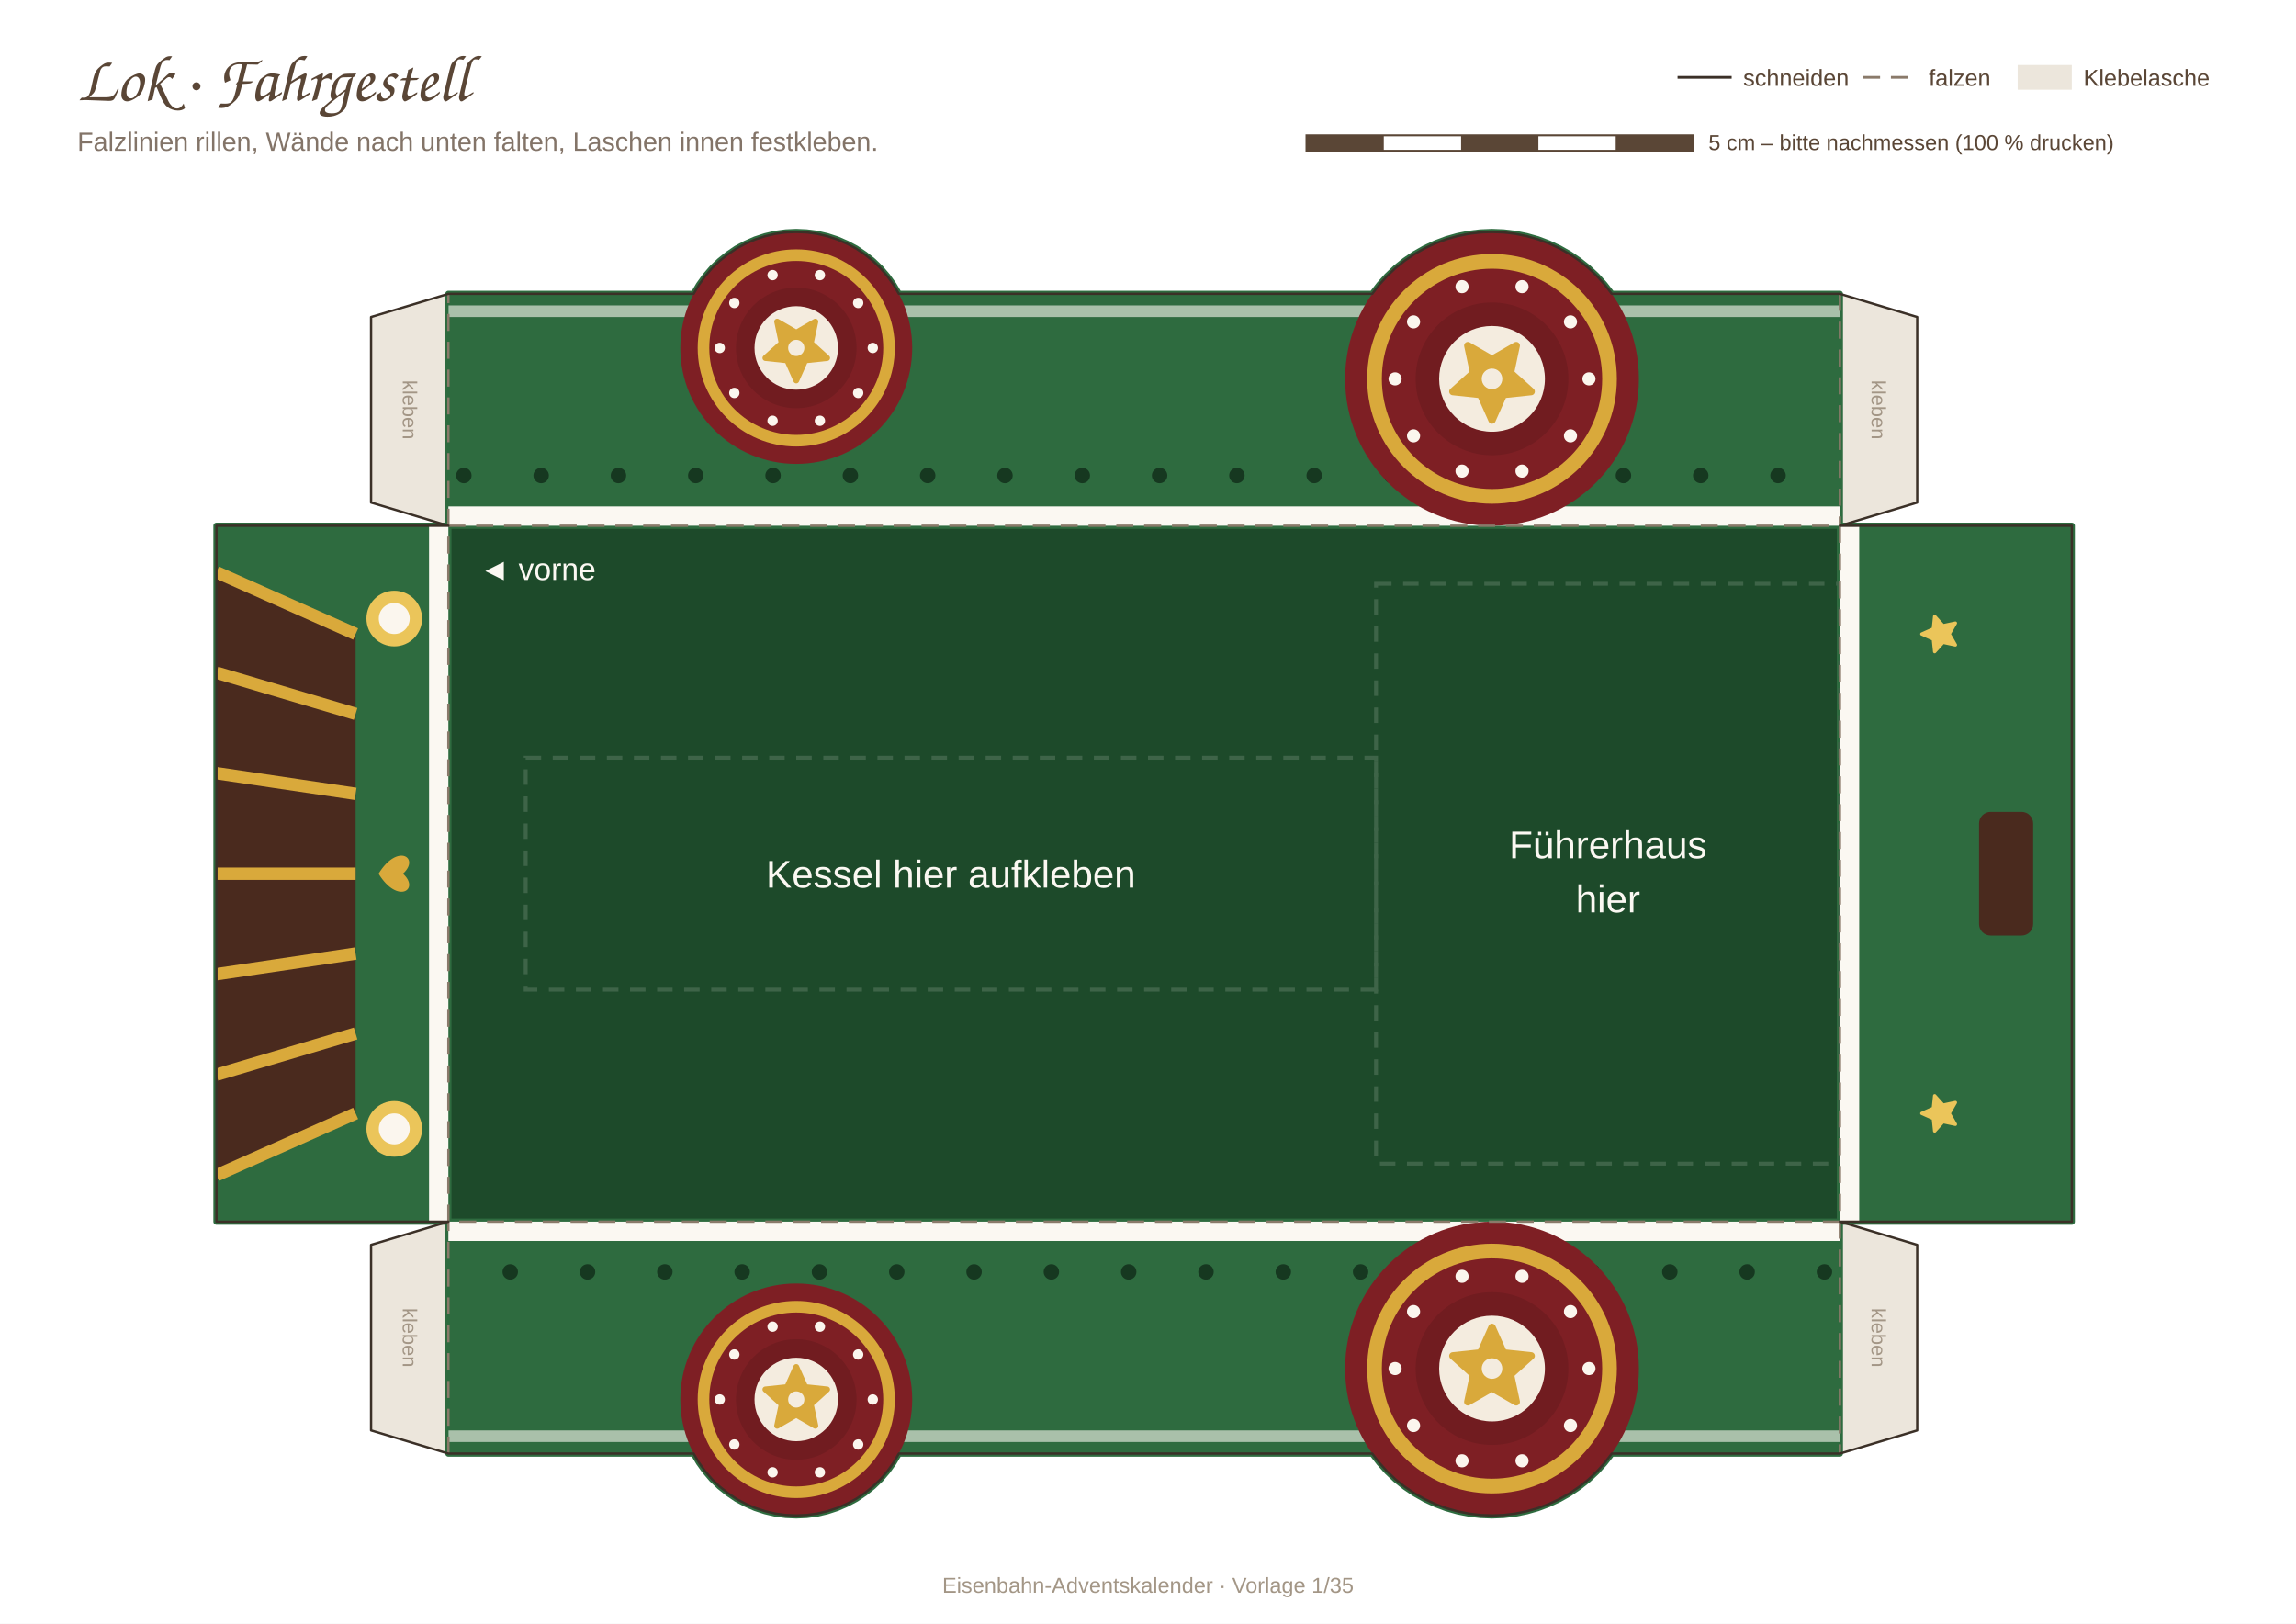
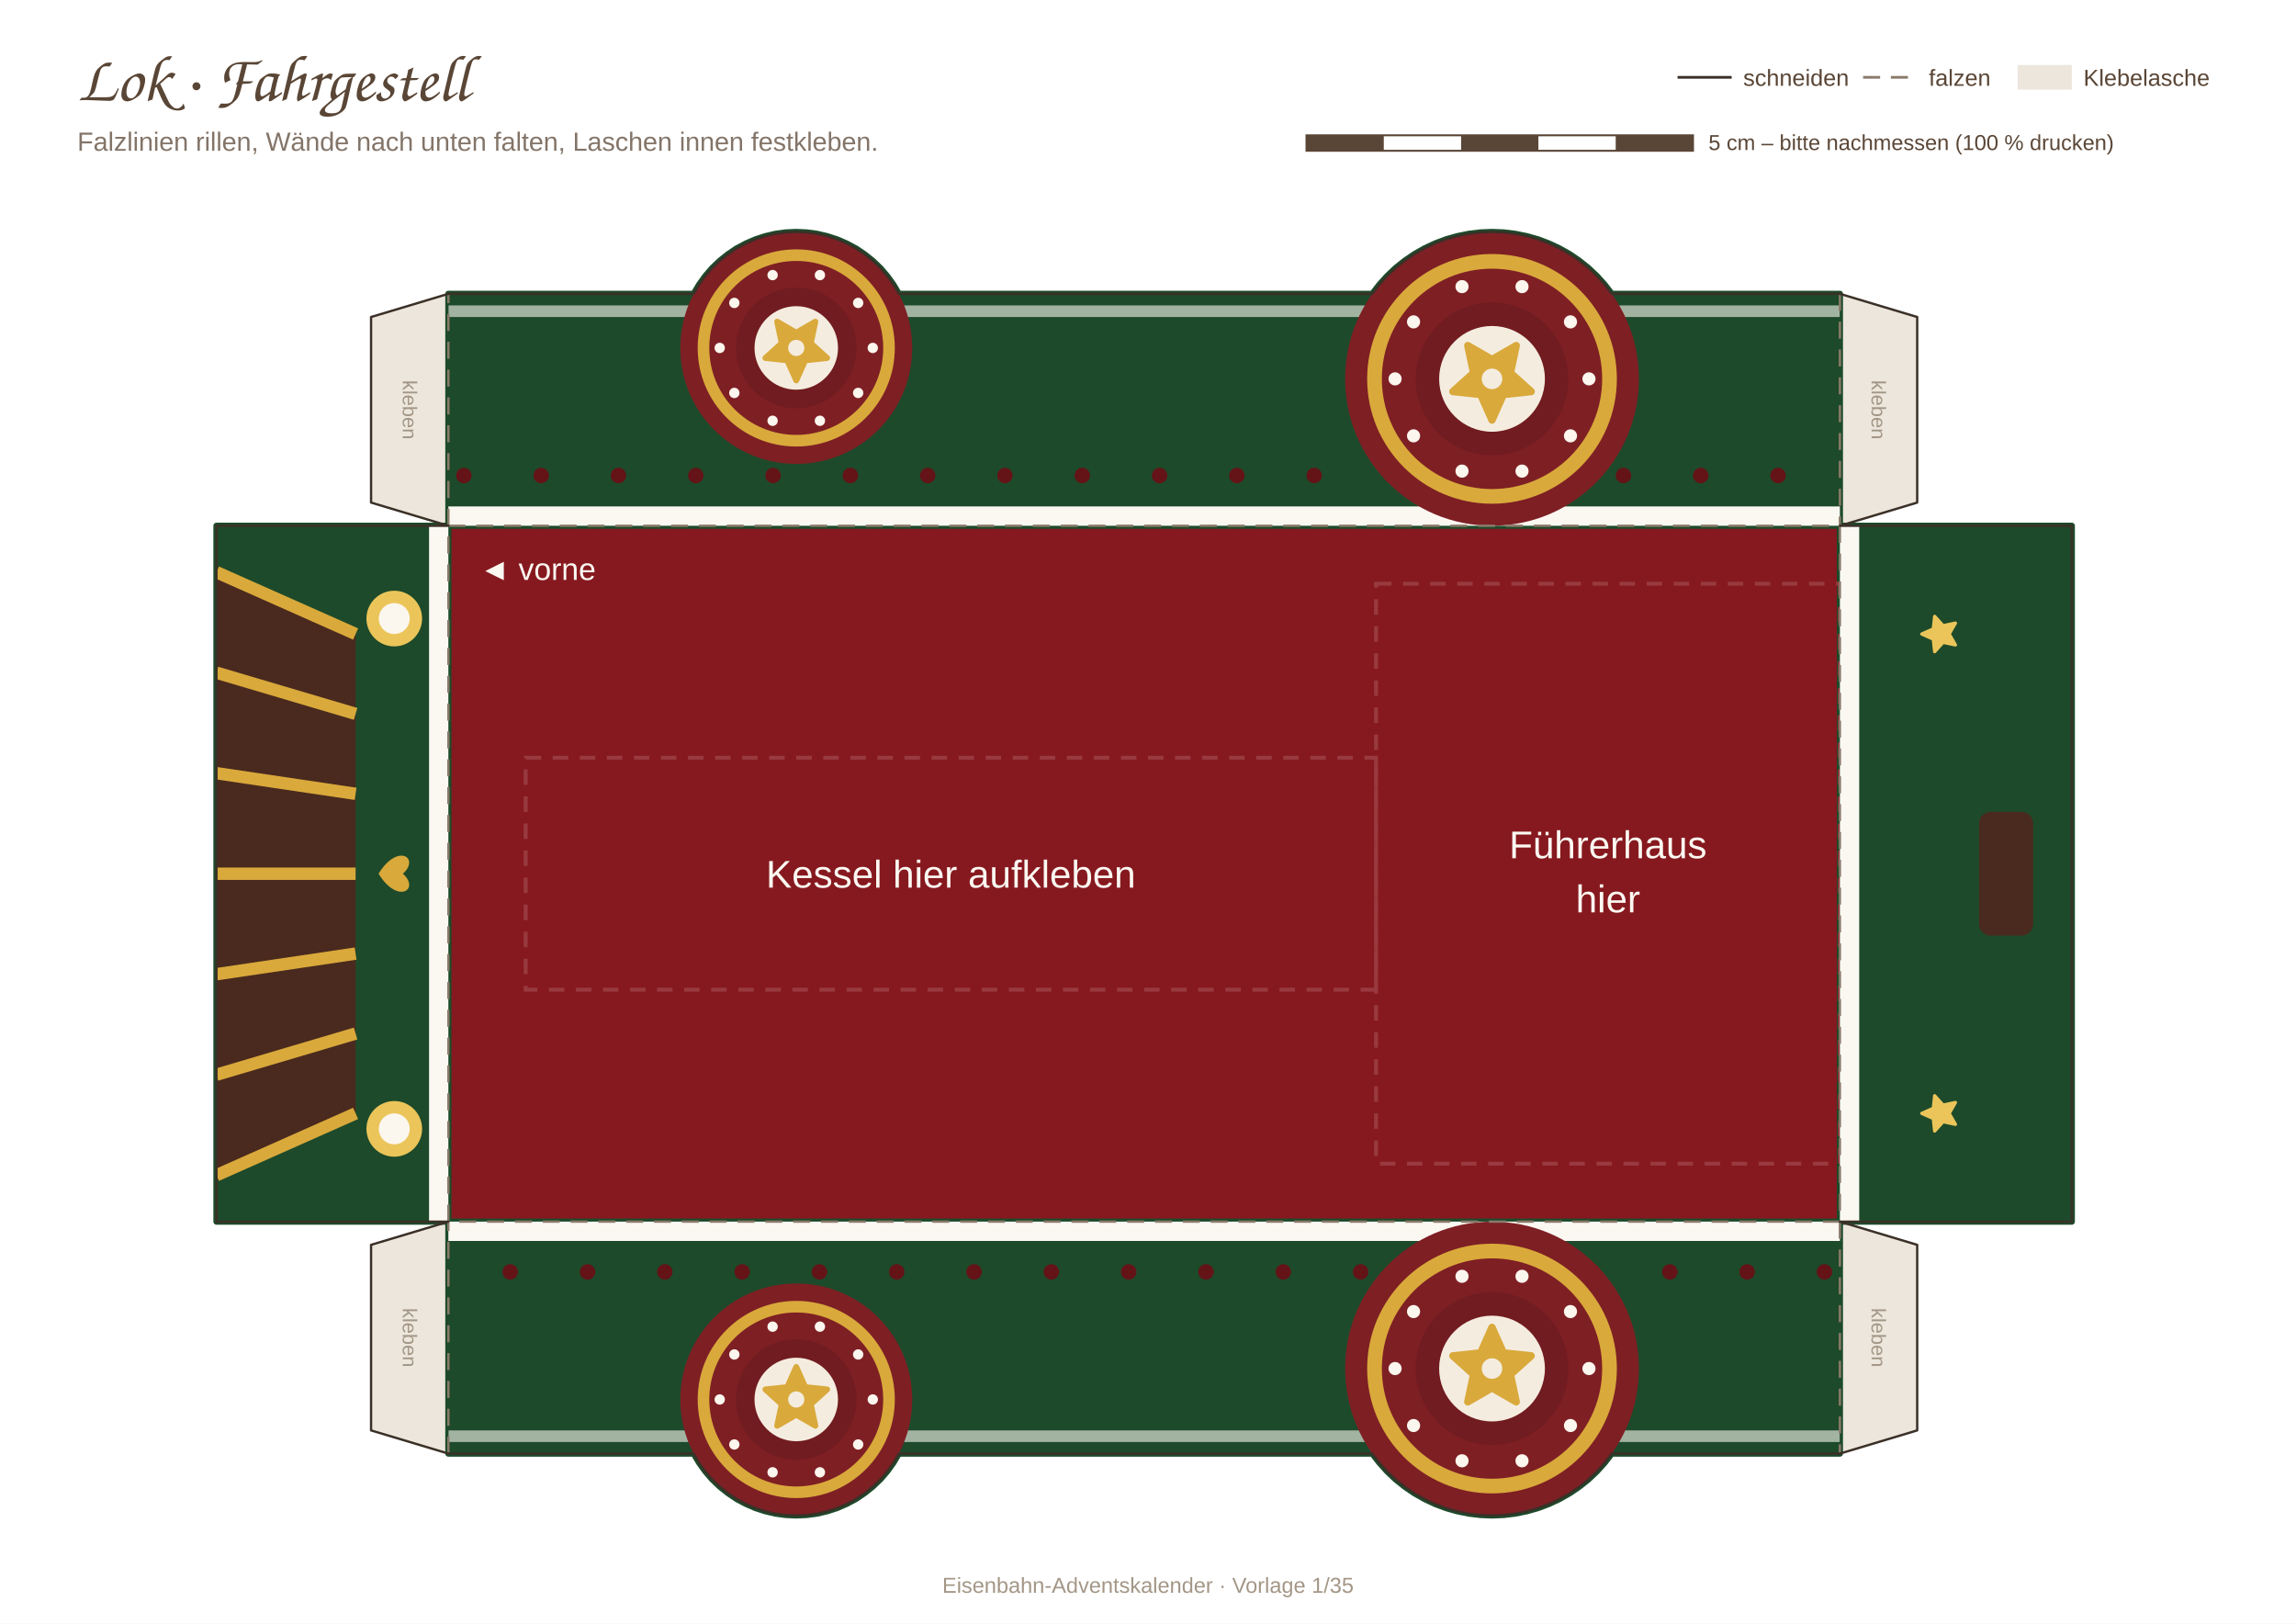
<svg xmlns="http://www.w3.org/2000/svg" width="297mm" height="210mm" viewBox="0 0 297 210">
  <g id="druck">
    <rect width="297" height="210" fill="#FFFFFF" />
    <polygon points="58,68 58,38 48,41 48,65" fill="#ECE6DC" />
    <text x="53" y="53.9" font-family="'Nunito', 'Liberation Sans', Arial, sans-serif" font-size="2.6" fill="#A39686" text-anchor="middle" transform="rotate(90 53 53)">kleben</text>
    <polygon points="238,38 238,68 248,65 248,41" fill="#ECE6DC" />
    <text x="243" y="53.9" font-family="'Nunito', 'Liberation Sans', Arial, sans-serif" font-size="2.6" fill="#A39686" text-anchor="middle" transform="rotate(90 243 53)">kleben</text>
    <polygon points="58,188 58,158 48,161 48,185" fill="#ECE6DC" />
    <text x="53" y="173.9" font-family="'Nunito', 'Liberation Sans', Arial, sans-serif" font-size="2.6" fill="#A39686" text-anchor="middle" transform="rotate(90 53 173)">kleben</text>
    <polygon points="238,158 238,188 248,185 248,161" fill="#ECE6DC" />
    <text x="243" y="173.9" font-family="'Nunito', 'Liberation Sans', Arial, sans-serif" font-size="2.6" fill="#A39686" text-anchor="middle" transform="rotate(90 243 173)">kleben</text>
-     <polygon points="58,68 238,68 238,158 58,158" fill="#1D4A2A" stroke="#1D4A2A" stroke-width="0.8" stroke-linejoin="round" />
-     <polygon points="238,68 58,68 58,38 89.73,38 90.42,36.83 91.21,35.73 92.09,34.7 93.07,33.76 94.13,32.91 95.25,32.15 96.45,31.51 97.69,30.97 98.98,30.55 100.3,30.24 101.65,30.06 103,30 104.35,30.06 105.7,30.24 107.02,30.55 108.31,30.97 109.55,31.51 110.75,32.15 111.87,32.91 112.93,33.76 113.91,34.7 114.79,35.73 115.58,36.83 116.27,38 177.51,38 178.43,36.81 179.44,35.69 180.54,34.65 181.72,33.71 182.97,32.86 184.28,32.12 185.65,31.48 187.06,30.95 188.51,30.54 189.99,30.24 191.49,30.06 193,30 194.51,30.06 196.01,30.24 197.49,30.54 198.94,30.95 200.35,31.48 201.72,32.12 203.03,32.86 204.28,33.71 205.46,34.65 206.56,35.69 207.57,36.81 208.49,38 238,38" fill="#2E6B3F" stroke="#2E6B3F" stroke-width="0.8" stroke-linejoin="round" />
-     <polygon points="58,158 238,158 238,188 208.49,188 207.57,189.19 206.56,190.31 205.46,191.35 204.28,192.29 203.03,193.14 201.72,193.88 200.35,194.52 198.94,195.05 197.49,195.46 196.01,195.76 194.51,195.94 193,196 191.49,195.94 189.99,195.76 188.51,195.46 187.06,195.05 185.65,194.52 184.28,193.88 182.97,193.14 181.72,192.29 180.54,191.35 179.44,190.31 178.43,189.19 177.51,188 116.27,188 115.58,189.17 114.79,190.27 113.91,191.3 112.93,192.24 111.87,193.09 110.75,193.85 109.55,194.49 108.31,195.03 107.02,195.45 105.7,195.76 104.35,195.94 103,196 101.65,195.94 100.3,195.76 98.98,195.45 97.69,195.03 96.45,194.49 95.25,193.85 94.13,193.09 93.07,192.24 92.09,191.3 91.21,190.27 90.42,189.17 89.73,188 58,188" fill="#2E6B3F" stroke="#2E6B3F" stroke-width="0.8" stroke-linejoin="round" />
-     <polygon points="28,68 58,68 58,158 28,158" fill="#2E6B3F" stroke="#2E6B3F" stroke-width="0.8" stroke-linejoin="round" />
-     <polygon points="238,68 268,68 268,158 238,158" fill="#2E6B3F" stroke="#2E6B3F" stroke-width="0.8" stroke-linejoin="round" />
+     <polygon points="58,68 238,68 238,158 58,158" fill="#86191F" stroke="#86191F" stroke-width="0.8" stroke-linejoin="round" />
+     <polygon points="238,68 58,68 58,38 89.73,38 90.42,36.83 91.21,35.73 92.09,34.7 93.07,33.76 94.13,32.91 95.25,32.15 96.45,31.51 97.69,30.97 98.98,30.55 100.3,30.24 101.65,30.06 103,30 104.35,30.06 105.7,30.24 107.02,30.55 108.31,30.97 109.55,31.51 110.75,32.15 111.87,32.91 112.93,33.76 113.91,34.7 114.79,35.73 115.58,36.83 116.27,38 177.51,38 178.43,36.81 179.44,35.69 180.54,34.65 181.72,33.71 182.97,32.86 184.28,32.12 185.65,31.48 187.06,30.95 188.51,30.54 189.99,30.24 191.49,30.06 193,30 194.51,30.06 196.01,30.24 197.49,30.54 198.94,30.95 200.35,31.48 201.72,32.12 203.03,32.86 204.28,33.71 205.46,34.65 206.56,35.69 207.57,36.81 208.49,38 238,38" fill="#1D4A2A" stroke="#1D4A2A" stroke-width="0.8" stroke-linejoin="round" />
+     <polygon points="58,158 238,158 238,188 208.49,188 207.57,189.19 206.56,190.31 205.46,191.35 204.28,192.29 203.03,193.14 201.72,193.88 200.35,194.52 198.94,195.05 197.49,195.46 196.01,195.76 194.51,195.94 193,196 191.49,195.94 189.99,195.76 188.51,195.46 187.06,195.05 185.65,194.52 184.28,193.88 182.97,193.14 181.72,192.29 180.54,191.35 179.44,190.31 178.43,189.19 177.51,188 116.27,188 115.58,189.17 114.79,190.27 113.91,191.3 112.93,192.24 111.87,193.09 110.75,193.85 109.55,194.49 108.31,195.03 107.02,195.45 105.7,195.76 104.35,195.94 103,196 101.65,195.94 100.3,195.76 98.98,195.45 97.69,195.03 96.45,194.49 95.25,193.85 94.13,193.09 93.07,192.24 92.09,191.3 91.21,190.27 90.42,189.17 89.73,188 58,188" fill="#1D4A2A" stroke="#1D4A2A" stroke-width="0.8" stroke-linejoin="round" />
+     <polygon points="28,68 58,68 58,158 28,158" fill="#1D4A2A" stroke="#1D4A2A" stroke-width="0.8" stroke-linejoin="round" />
+     <polygon points="238,68 268,68 268,158 238,158" fill="#1D4A2A" stroke="#1D4A2A" stroke-width="0.8" stroke-linejoin="round" />
    <clipPath id="c1">
      <polygon points="58,68 238,68 238,158 58,158" />
    </clipPath>
    <g clip-path="url(#c1)">
      <g transform="matrix(1,0,0,1,58,68)">
-         <rect x="10" y="30" width="110" height="30" fill="none" stroke="#3E6448" stroke-width="0.5" stroke-dasharray="2,1.5" />
+         <rect x="10" y="30" width="110" height="30" fill="none" stroke="#983A3F" stroke-width="0.5" stroke-dasharray="2,1.5" />
        <text x="65" y="46.8" font-family="'Nunito', 'Liberation Sans', Arial, sans-serif" font-size="5" font-weight="normal" fill="#FBF8F2" text-anchor="middle">Kessel hier aufkleben</text>
-         <rect x="120" y="7.5" width="60" height="75" fill="none" stroke="#3E6448" stroke-width="0.5" stroke-dasharray="2,1.5" />
+         <rect x="120" y="7.5" width="60" height="75" fill="none" stroke="#983A3F" stroke-width="0.5" stroke-dasharray="2,1.5" />
        <text x="150" y="43" font-family="'Nunito', 'Liberation Sans', Arial, sans-serif" font-size="5" font-weight="normal" fill="#FBF8F2" text-anchor="middle">Führerhaus</text>
        <text x="150" y="50" font-family="'Nunito', 'Liberation Sans', Arial, sans-serif" font-size="5" font-weight="normal" fill="#FBF8F2" text-anchor="middle">hier</text>
        <text x="4" y="7" font-family="'Nunito', 'Liberation Sans', Arial, sans-serif" font-size="4" font-weight="normal" fill="#FBF8F2" text-anchor="start">◄ vorne</text>
      </g>
    </g>
    <clipPath id="c2">
      <polygon points="238,68 58,68 58,38 89.73,38 90.42,36.83 91.21,35.73 92.09,34.7 93.07,33.76 94.13,32.91 95.25,32.15 96.45,31.51 97.69,30.97 98.98,30.55 100.3,30.24 101.65,30.06 103,30 104.35,30.06 105.7,30.24 107.02,30.55 108.31,30.97 109.55,31.51 110.75,32.15 111.87,32.91 112.93,33.76 113.91,34.7 114.79,35.73 115.58,36.83 116.27,38 177.51,38 178.43,36.81 179.44,35.69 180.54,34.65 181.72,33.71 182.97,32.86 184.28,32.12 185.65,31.48 187.06,30.95 188.51,30.54 189.99,30.24 191.49,30.06 193,30 194.51,30.06 196.01,30.24 197.49,30.54 198.94,30.95 200.35,31.48 201.72,32.12 203.03,32.86 204.28,33.71 205.46,34.65 206.56,35.69 207.57,36.81 208.49,38 238,38" />
    </clipPath>
    <g clip-path="url(#c2)">
      <g transform="matrix(-1,0,0,-1,238,68)">
        <rect x="0" y="0" width="180" height="2.5" fill="#FBF8F2" />
-         <circle cx="8" cy="6.5" r="1" fill="#163820" />
-         <circle cx="18" cy="6.5" r="1" fill="#163820" />
-         <circle cx="28" cy="6.5" r="1" fill="#163820" />
-         <circle cx="38" cy="6.5" r="1" fill="#163820" />
-         <circle cx="48" cy="6.5" r="1" fill="#163820" />
-         <circle cx="58" cy="6.5" r="1" fill="#163820" />
-         <circle cx="68" cy="6.5" r="1" fill="#163820" />
-         <circle cx="78" cy="6.5" r="1" fill="#163820" />
-         <circle cx="88" cy="6.5" r="1" fill="#163820" />
-         <circle cx="98" cy="6.5" r="1" fill="#163820" />
-         <circle cx="108" cy="6.5" r="1" fill="#163820" />
-         <circle cx="118" cy="6.5" r="1" fill="#163820" />
-         <circle cx="128" cy="6.5" r="1" fill="#163820" />
-         <circle cx="138" cy="6.5" r="1" fill="#163820" />
-         <circle cx="148" cy="6.5" r="1" fill="#163820" />
-         <circle cx="158" cy="6.5" r="1" fill="#163820" />
-         <circle cx="168" cy="6.5" r="1" fill="#163820" />
-         <circle cx="178" cy="6.5" r="1" fill="#163820" />
+         <circle cx="8" cy="6.5" r="1" fill="#641317" />
+         <circle cx="18" cy="6.5" r="1" fill="#641317" />
+         <circle cx="28" cy="6.5" r="1" fill="#641317" />
+         <circle cx="38" cy="6.5" r="1" fill="#641317" />
+         <circle cx="48" cy="6.5" r="1" fill="#641317" />
+         <circle cx="58" cy="6.5" r="1" fill="#641317" />
+         <circle cx="68" cy="6.5" r="1" fill="#641317" />
+         <circle cx="78" cy="6.5" r="1" fill="#641317" />
+         <circle cx="88" cy="6.5" r="1" fill="#641317" />
+         <circle cx="98" cy="6.5" r="1" fill="#641317" />
+         <circle cx="108" cy="6.5" r="1" fill="#641317" />
+         <circle cx="118" cy="6.5" r="1" fill="#641317" />
+         <circle cx="128" cy="6.5" r="1" fill="#641317" />
+         <circle cx="138" cy="6.5" r="1" fill="#641317" />
+         <circle cx="148" cy="6.5" r="1" fill="#641317" />
+         <circle cx="158" cy="6.5" r="1" fill="#641317" />
+         <circle cx="168" cy="6.5" r="1" fill="#641317" />
+         <circle cx="178" cy="6.5" r="1" fill="#641317" />
        <rect x="0" y="27" width="180" height="1.5" fill="#FBF8F2" opacity="0.6" />
        <g transform="translate(120,8)">
          <circle cx="15" cy="15" r="15" fill="#7E1F24" />
          <circle cx="15" cy="15" r="12" fill="none" stroke="#D9A93B" stroke-width="1.5" />
          <circle cx="15" cy="15" r="7.8" fill="#711C20" />
          <circle cx="24.9" cy="15" r="0.67" fill="#FBF6EE" />
          <circle cx="23.01" cy="20.82" r="0.67" fill="#FBF6EE" />
          <circle cx="18.06" cy="24.42" r="0.67" fill="#FBF6EE" />
          <circle cx="11.94" cy="24.42" r="0.67" fill="#FBF6EE" />
          <circle cx="6.99" cy="20.82" r="0.67" fill="#FBF6EE" />
          <circle cx="5.1" cy="15" r="0.67" fill="#FBF6EE" />
          <circle cx="6.99" cy="9.18" r="0.67" fill="#FBF6EE" />
          <circle cx="11.94" cy="5.58" r="0.67" fill="#FBF6EE" />
          <circle cx="18.06" cy="5.58" r="0.67" fill="#FBF6EE" />
          <circle cx="23.01" cy="9.18" r="0.67" fill="#FBF6EE" />
          <circle cx="15" cy="15" r="5.4" fill="#F4ECDF" />
          <polygon points="15,10.8 16.16,13.4 18.99,13.7 16.88,15.61 17.47,18.4 15,16.97 12.53,18.4 13.12,15.61 11.01,13.7 13.84,13.4" fill="#D9A93B" stroke="#D9A93B" stroke-width="0.76" stroke-linejoin="round" />
          <circle cx="15" cy="15" r="1.05" fill="#F4ECDF" />
        </g>
        <g transform="translate(26,0)">
          <circle cx="19" cy="19" r="19" fill="#7E1F24" />
          <circle cx="19" cy="19" r="15.2" fill="none" stroke="#D9A93B" stroke-width="1.9" />
          <circle cx="19" cy="19" r="9.88" fill="#711C20" />
          <circle cx="31.54" cy="19" r="0.85" fill="#FBF6EE" />
          <circle cx="29.15" cy="26.37" r="0.85" fill="#FBF6EE" />
          <circle cx="22.88" cy="30.93" r="0.85" fill="#FBF6EE" />
          <circle cx="15.12" cy="30.93" r="0.85" fill="#FBF6EE" />
          <circle cx="8.85" cy="26.37" r="0.85" fill="#FBF6EE" />
          <circle cx="6.46" cy="19" r="0.85" fill="#FBF6EE" />
          <circle cx="8.85" cy="11.63" r="0.85" fill="#FBF6EE" />
          <circle cx="15.12" cy="7.07" r="0.85" fill="#FBF6EE" />
          <circle cx="22.88" cy="7.07" r="0.85" fill="#FBF6EE" />
          <circle cx="29.15" cy="11.63" r="0.85" fill="#FBF6EE" />
          <circle cx="19" cy="19" r="6.84" fill="#F4ECDF" />
          <polygon points="19,13.68 20.47,16.98 24.06,17.36 21.38,19.77 22.13,23.3 19,21.5 15.87,23.3 16.62,19.77 13.94,17.36 17.53,16.98" fill="#D9A93B" stroke="#D9A93B" stroke-width="0.96" stroke-linejoin="round" />
          <circle cx="19" cy="19" r="1.33" fill="#F4ECDF" />
        </g>
      </g>
    </g>
    <clipPath id="c3">
      <polygon points="58,158 238,158 238,188 208.49,188 207.57,189.19 206.56,190.31 205.46,191.35 204.28,192.29 203.03,193.14 201.72,193.88 200.35,194.52 198.94,195.05 197.49,195.46 196.01,195.76 194.51,195.94 193,196 191.49,195.94 189.99,195.76 188.51,195.46 187.06,195.05 185.65,194.52 184.28,193.88 182.97,193.14 181.72,192.29 180.54,191.35 179.44,190.31 178.43,189.19 177.51,188 116.27,188 115.58,189.17 114.79,190.27 113.91,191.3 112.93,192.24 111.87,193.09 110.75,193.85 109.55,194.49 108.31,195.03 107.02,195.45 105.7,195.76 104.35,195.94 103,196 101.65,195.94 100.3,195.76 98.98,195.45 97.69,195.03 96.45,194.49 95.25,193.85 94.13,193.09 93.07,192.24 92.09,191.3 91.21,190.27 90.42,189.17 89.73,188 58,188" />
    </clipPath>
    <g clip-path="url(#c3)">
      <g transform="matrix(1,0,0,1,58,158)">
        <rect x="0" y="0" width="180" height="2.5" fill="#FBF8F2" />
-         <circle cx="8" cy="6.5" r="1" fill="#163820" />
-         <circle cx="18" cy="6.5" r="1" fill="#163820" />
-         <circle cx="28" cy="6.5" r="1" fill="#163820" />
-         <circle cx="38" cy="6.5" r="1" fill="#163820" />
-         <circle cx="48" cy="6.5" r="1" fill="#163820" />
-         <circle cx="58" cy="6.5" r="1" fill="#163820" />
-         <circle cx="68" cy="6.5" r="1" fill="#163820" />
-         <circle cx="78" cy="6.5" r="1" fill="#163820" />
-         <circle cx="88" cy="6.5" r="1" fill="#163820" />
-         <circle cx="98" cy="6.5" r="1" fill="#163820" />
-         <circle cx="108" cy="6.5" r="1" fill="#163820" />
-         <circle cx="118" cy="6.5" r="1" fill="#163820" />
-         <circle cx="128" cy="6.5" r="1" fill="#163820" />
-         <circle cx="138" cy="6.5" r="1" fill="#163820" />
-         <circle cx="148" cy="6.5" r="1" fill="#163820" />
-         <circle cx="158" cy="6.5" r="1" fill="#163820" />
-         <circle cx="168" cy="6.5" r="1" fill="#163820" />
-         <circle cx="178" cy="6.5" r="1" fill="#163820" />
+         <circle cx="8" cy="6.5" r="1" fill="#641317" />
+         <circle cx="18" cy="6.5" r="1" fill="#641317" />
+         <circle cx="28" cy="6.5" r="1" fill="#641317" />
+         <circle cx="38" cy="6.5" r="1" fill="#641317" />
+         <circle cx="48" cy="6.5" r="1" fill="#641317" />
+         <circle cx="58" cy="6.5" r="1" fill="#641317" />
+         <circle cx="68" cy="6.5" r="1" fill="#641317" />
+         <circle cx="78" cy="6.5" r="1" fill="#641317" />
+         <circle cx="88" cy="6.5" r="1" fill="#641317" />
+         <circle cx="98" cy="6.5" r="1" fill="#641317" />
+         <circle cx="108" cy="6.5" r="1" fill="#641317" />
+         <circle cx="118" cy="6.5" r="1" fill="#641317" />
+         <circle cx="128" cy="6.5" r="1" fill="#641317" />
+         <circle cx="138" cy="6.5" r="1" fill="#641317" />
+         <circle cx="148" cy="6.5" r="1" fill="#641317" />
+         <circle cx="158" cy="6.5" r="1" fill="#641317" />
+         <circle cx="168" cy="6.5" r="1" fill="#641317" />
+         <circle cx="178" cy="6.5" r="1" fill="#641317" />
        <rect x="0" y="27" width="180" height="1.5" fill="#FBF8F2" opacity="0.6" />
        <g transform="translate(30,8)">
          <circle cx="15" cy="15" r="15" fill="#7E1F24" />
          <circle cx="15" cy="15" r="12" fill="none" stroke="#D9A93B" stroke-width="1.5" />
          <circle cx="15" cy="15" r="7.8" fill="#711C20" />
          <circle cx="24.9" cy="15" r="0.67" fill="#FBF6EE" />
          <circle cx="23.01" cy="20.82" r="0.67" fill="#FBF6EE" />
          <circle cx="18.06" cy="24.42" r="0.67" fill="#FBF6EE" />
          <circle cx="11.94" cy="24.42" r="0.67" fill="#FBF6EE" />
          <circle cx="6.99" cy="20.82" r="0.67" fill="#FBF6EE" />
          <circle cx="5.1" cy="15" r="0.67" fill="#FBF6EE" />
          <circle cx="6.99" cy="9.18" r="0.67" fill="#FBF6EE" />
          <circle cx="11.94" cy="5.58" r="0.67" fill="#FBF6EE" />
          <circle cx="18.06" cy="5.58" r="0.67" fill="#FBF6EE" />
          <circle cx="23.01" cy="9.18" r="0.67" fill="#FBF6EE" />
          <circle cx="15" cy="15" r="5.4" fill="#F4ECDF" />
          <polygon points="15,10.8 16.16,13.4 18.99,13.7 16.88,15.61 17.47,18.4 15,16.97 12.53,18.4 13.12,15.61 11.01,13.7 13.84,13.4" fill="#D9A93B" stroke="#D9A93B" stroke-width="0.76" stroke-linejoin="round" />
          <circle cx="15" cy="15" r="1.05" fill="#F4ECDF" />
        </g>
        <g transform="translate(116,0)">
          <circle cx="19" cy="19" r="19" fill="#7E1F24" />
          <circle cx="19" cy="19" r="15.2" fill="none" stroke="#D9A93B" stroke-width="1.9" />
          <circle cx="19" cy="19" r="9.88" fill="#711C20" />
          <circle cx="31.54" cy="19" r="0.85" fill="#FBF6EE" />
          <circle cx="29.15" cy="26.37" r="0.85" fill="#FBF6EE" />
          <circle cx="22.88" cy="30.93" r="0.85" fill="#FBF6EE" />
          <circle cx="15.12" cy="30.93" r="0.85" fill="#FBF6EE" />
          <circle cx="8.85" cy="26.37" r="0.85" fill="#FBF6EE" />
          <circle cx="6.46" cy="19" r="0.85" fill="#FBF6EE" />
          <circle cx="8.85" cy="11.63" r="0.85" fill="#FBF6EE" />
          <circle cx="15.12" cy="7.07" r="0.85" fill="#FBF6EE" />
          <circle cx="22.88" cy="7.07" r="0.85" fill="#FBF6EE" />
          <circle cx="29.15" cy="11.63" r="0.85" fill="#FBF6EE" />
          <circle cx="19" cy="19" r="6.84" fill="#F4ECDF" />
          <polygon points="19,13.68 20.47,16.98 24.06,17.36 21.38,19.77 22.13,23.3 19,21.5 15.87,23.3 16.62,19.77 13.94,17.36 17.53,16.98" fill="#D9A93B" stroke="#D9A93B" stroke-width="0.96" stroke-linejoin="round" />
          <circle cx="19" cy="19" r="1.33" fill="#F4ECDF" />
        </g>
      </g>
    </g>
    <clipPath id="c4">
      <polygon points="28,68 58,68 58,158 28,158" />
    </clipPath>
    <g clip-path="url(#c4)">
      <g transform="matrix(0,1,-1,0,58,68)">
        <rect x="0" y="0" width="90" height="2.5" fill="#FBF8F2" />
        <path d="M14,12 L76,12 L84,30 L6,30 Z" fill="#4A2A1E" />
        <path d="M14,12 L6,30" stroke="#D9A93B" stroke-width="1.6" />
        <path d="M24.33,12 L19,30" stroke="#D9A93B" stroke-width="1.6" />
        <path d="M34.67,12 L32,30" stroke="#D9A93B" stroke-width="1.6" />
        <path d="M45,12 L45,30" stroke="#D9A93B" stroke-width="1.6" />
        <path d="M55.33,12 L58,30" stroke="#D9A93B" stroke-width="1.6" />
        <path d="M65.67,12 L71,30" stroke="#D9A93B" stroke-width="1.6" />
        <path d="M76,12 L84,30" stroke="#D9A93B" stroke-width="1.6" />
        <circle cx="12" cy="7" r="3.6" fill="#EBC55A" />
        <circle cx="12" cy="7" r="2" fill="#FBF6EE" />
        <circle cx="78" cy="7" r="3.6" fill="#EBC55A" />
        <circle cx="78" cy="7" r="2" fill="#FBF6EE" />
        <path d="M45,9.03 C40.95,6.55 42.98,3.62 45,5.88 C47.02,3.62 49.05,6.55 45,9.03 Z" fill="#D9A93B" />
      </g>
    </g>
    <clipPath id="c5">
      <polygon points="238,68 268,68 268,158 238,158" />
    </clipPath>
    <g clip-path="url(#c5)">
      <g transform="matrix(0,-1,1,0,238,158)">
        <rect x="0" y="0" width="90" height="2.5" fill="#FBF8F2" />
        <rect x="37" y="18" width="16" height="7" rx="1.5" fill="#4A2A1E" />
        <polygon points="14,10.6 14.66,12.09 16.28,12.26 15.07,13.35 15.41,14.94 14,14.13 12.59,14.94 12.93,13.35 11.72,12.26 13.34,12.09" fill="#EBC55A" stroke="#EBC55A" stroke-width="0.43" stroke-linejoin="round" />
        <polygon points="76,10.6 76.66,12.09 78.28,12.26 77.07,13.35 77.41,14.94 76,14.13 74.59,14.94 74.93,13.35 73.72,12.26 75.34,12.09" fill="#EBC55A" stroke="#EBC55A" stroke-width="0.43" stroke-linejoin="round" />
      </g>
    </g>
    <text x="10" y="13" font-family="'Patrick Hand', 'Hand', 'Comic Sans MS', cursive" font-size="8.5" font-weight="normal" fill="#5A4636" text-anchor="start">Lok · Fahrgestell</text>
    <text x="10" y="19.5" font-family="'Nunito', 'Liberation Sans', Arial, sans-serif" font-size="3.4" font-weight="normal" fill="#837468" text-anchor="start">Falzlinien rillen, Wände nach unten falten, Laschen innen festkleben.</text>
    <line x1="217" y1="10" x2="224" y2="10" stroke="#3B3027" stroke-width="0.35" />
    <text x="225.5" y="11.1" font-family="'Nunito', 'Liberation Sans', Arial, sans-serif" font-size="3" font-weight="normal" fill="#5A4636" text-anchor="start">schneiden</text>
    <line x1="241" y1="10" x2="248" y2="10" stroke="#8A7A6A" stroke-width="0.35" stroke-dasharray="2.2,1.4" />
    <text x="249.5" y="11.1" font-family="'Nunito', 'Liberation Sans', Arial, sans-serif" font-size="3" font-weight="normal" fill="#5A4636" text-anchor="start">falzen</text>
    <rect x="261" y="8.4" width="7" height="3.2" fill="#ECE6DC" />
    <text x="269.5" y="11.1" font-family="'Nunito', 'Liberation Sans', Arial, sans-serif" font-size="3" font-weight="normal" fill="#5A4636" text-anchor="start">Klebelasche</text>
    <rect x="169" y="17.5" width="50" height="2" fill="#5A4636" />
    <rect x="179" y="17.5" width="10" height="2" fill="#FFFFFF" />
    <rect x="199" y="17.5" width="10" height="2" fill="#FFFFFF" />
    <rect x="169" y="17.5" width="50" height="2" fill="none" stroke="#5A4636" stroke-width="0.25" />
    <text x="221" y="19.4" font-family="'Nunito', 'Liberation Sans', Arial, sans-serif" font-size="2.8" font-weight="normal" fill="#5A4636" text-anchor="start">5 cm – bitte nachmessen (100 % drucken)</text>
    <text x="148.5" y="206" font-family="'Nunito', 'Liberation Sans', Arial, sans-serif" font-size="2.8" font-weight="normal" fill="#A39686" text-anchor="middle">Eisenbahn-Adventskalender · Vorlage 1/35</text>
  </g>
  <g id="falzen">
    <path d="M58,68 L238,68 M238,68 L238,158 M238,158 L58,158 M58,158 L58,68 M58,68 L58,38 M238,38 L238,68 M238,158 L238,188 M58,188 L58,158" fill="none" stroke="#8A7A6A" stroke-width="0.3" stroke-dasharray="2.2,1.4" />
  </g>
  <g id="schneiden">
    <path d="M89.73,38 L90.42,36.83 M90.42,36.83 L91.21,35.73 M91.21,35.73 L92.09,34.7 M92.09,34.7 L93.07,33.76 M93.07,33.76 L94.13,32.91 M94.13,32.91 L95.25,32.15 M95.25,32.15 L96.45,31.51 M96.45,31.51 L97.69,30.97 M97.69,30.97 L98.98,30.55 M98.98,30.55 L100.3,30.24 M100.3,30.24 L101.65,30.06 M101.65,30.06 L103,30 M103,30 L104.35,30.06 M104.35,30.06 L105.7,30.24 M105.7,30.24 L107.02,30.55 M107.02,30.55 L108.31,30.97 M108.31,30.97 L109.55,31.51 M109.55,31.51 L110.75,32.15 M110.75,32.15 L111.87,32.91 M111.87,32.91 L112.93,33.76 M112.93,33.76 L113.91,34.7 M113.91,34.7 L114.79,35.73 M114.79,35.73 L115.58,36.83 M115.58,36.83 L116.27,38 M177.51,38 L178.43,36.81 M178.43,36.81 L179.44,35.69 M179.44,35.69 L180.54,34.65 M180.54,34.65 L181.72,33.71 M181.72,33.71 L182.97,32.86 M182.97,32.86 L184.28,32.12 M184.28,32.12 L185.65,31.48 M185.65,31.48 L187.06,30.95 M187.06,30.95 L188.51,30.54 M188.51,30.54 L189.99,30.24 M189.99,30.24 L191.49,30.06 M191.49,30.06 L193,30 M193,30 L194.51,30.06 M194.51,30.06 L196.01,30.24 M196.01,30.24 L197.49,30.54 M197.49,30.54 L198.94,30.95 M198.94,30.95 L200.35,31.48 M200.35,31.48 L201.72,32.12 M201.72,32.12 L203.03,32.86 M203.03,32.86 L204.28,33.71 M204.28,33.71 L205.46,34.65 M205.46,34.65 L206.56,35.69 M206.56,35.69 L207.57,36.81 M207.57,36.81 L208.49,38 M208.49,188 L207.57,189.19 M207.57,189.19 L206.56,190.31 M206.56,190.31 L205.46,191.35 M205.46,191.35 L204.28,192.29 M204.28,192.29 L203.03,193.14 M203.03,193.14 L201.72,193.88 M201.72,193.88 L200.35,194.52 M200.35,194.52 L198.94,195.05 M198.94,195.05 L197.49,195.46 M197.49,195.46 L196.01,195.76 M196.01,195.76 L194.51,195.94 M194.51,195.94 L193,196 M193,196 L191.49,195.94 M191.49,195.94 L189.99,195.76 M189.99,195.76 L188.51,195.46 M188.51,195.46 L187.06,195.05 M187.06,195.05 L185.65,194.52 M185.65,194.52 L184.28,193.88 M184.28,193.88 L182.97,193.14 M182.97,193.14 L181.72,192.29 M181.72,192.29 L180.54,191.35 M180.54,191.35 L179.44,190.31 M179.44,190.31 L178.43,189.19 M178.43,189.19 L177.51,188 M116.27,188 L115.58,189.17 M115.58,189.17 L114.79,190.27 M114.79,190.27 L113.91,191.3 M113.91,191.3 L112.93,192.24 M112.93,192.24 L111.87,193.09 M111.87,193.09 L110.75,193.85 M110.75,193.85 L109.55,194.49 M109.55,194.49 L108.31,195.03 M108.31,195.03 L107.02,195.45 M107.02,195.45 L105.7,195.76 M105.7,195.76 L104.35,195.94 M104.35,195.94 L103,196 M103,196 L101.65,195.94 M101.65,195.94 L100.3,195.76 M100.3,195.76 L98.98,195.45 M98.98,195.45 L97.69,195.03 M97.69,195.03 L96.45,194.49 M96.45,194.49 L95.25,193.85 M95.25,193.85 L94.13,193.09 M94.13,193.09 L93.07,192.24 M93.07,192.24 L92.09,191.3 M92.09,191.3 L91.21,190.27 M91.21,190.27 L90.42,189.17 M90.42,189.17 L89.73,188 M58,38 L89.73,38 M116.27,38 L177.51,38 M208.49,38 L238,38 M238,188 L208.49,188 M177.51,188 L116.27,188 M89.73,188 L58,188 M28,68 L58,68 M58,158 L28,158 M28,158 L28,68 M238,68 L268,68 M268,68 L268,158 M268,158 L238,158 M58,38 L48,41 M48,41 L48,65 M48,65 L58,68 M238,68 L248,65 M248,65 L248,41 M248,41 L238,38 M58,158 L48,161 M48,161 L48,185 M48,185 L58,188 M238,188 L248,185 M248,185 L248,161 M248,161 L238,158" fill="none" stroke="#3B3027" stroke-width="0.3" stroke-linecap="round" />
  </g>
</svg>
